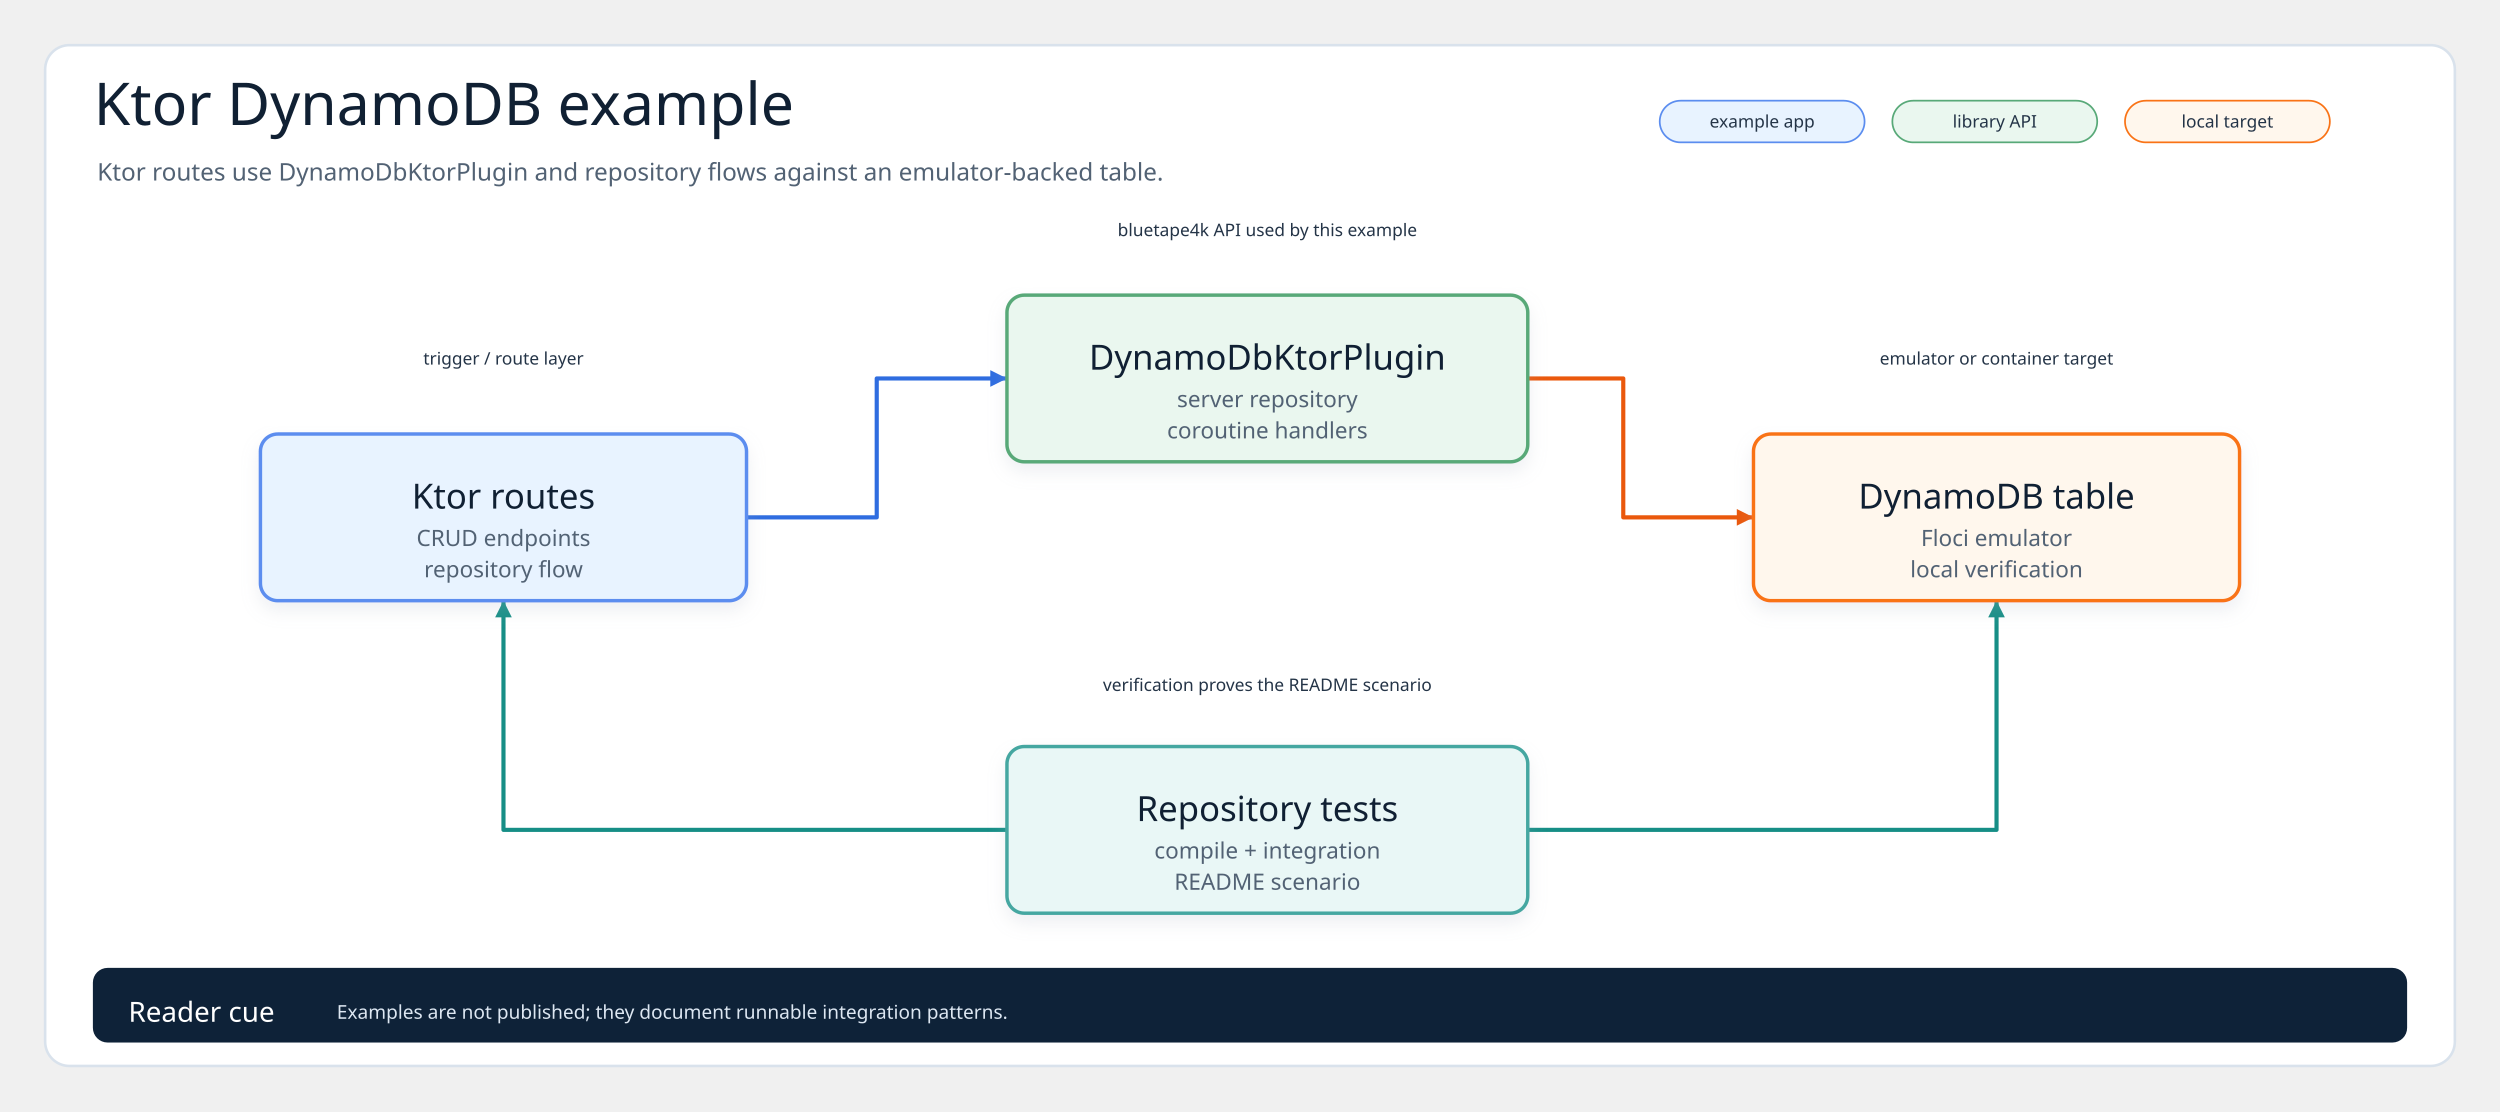
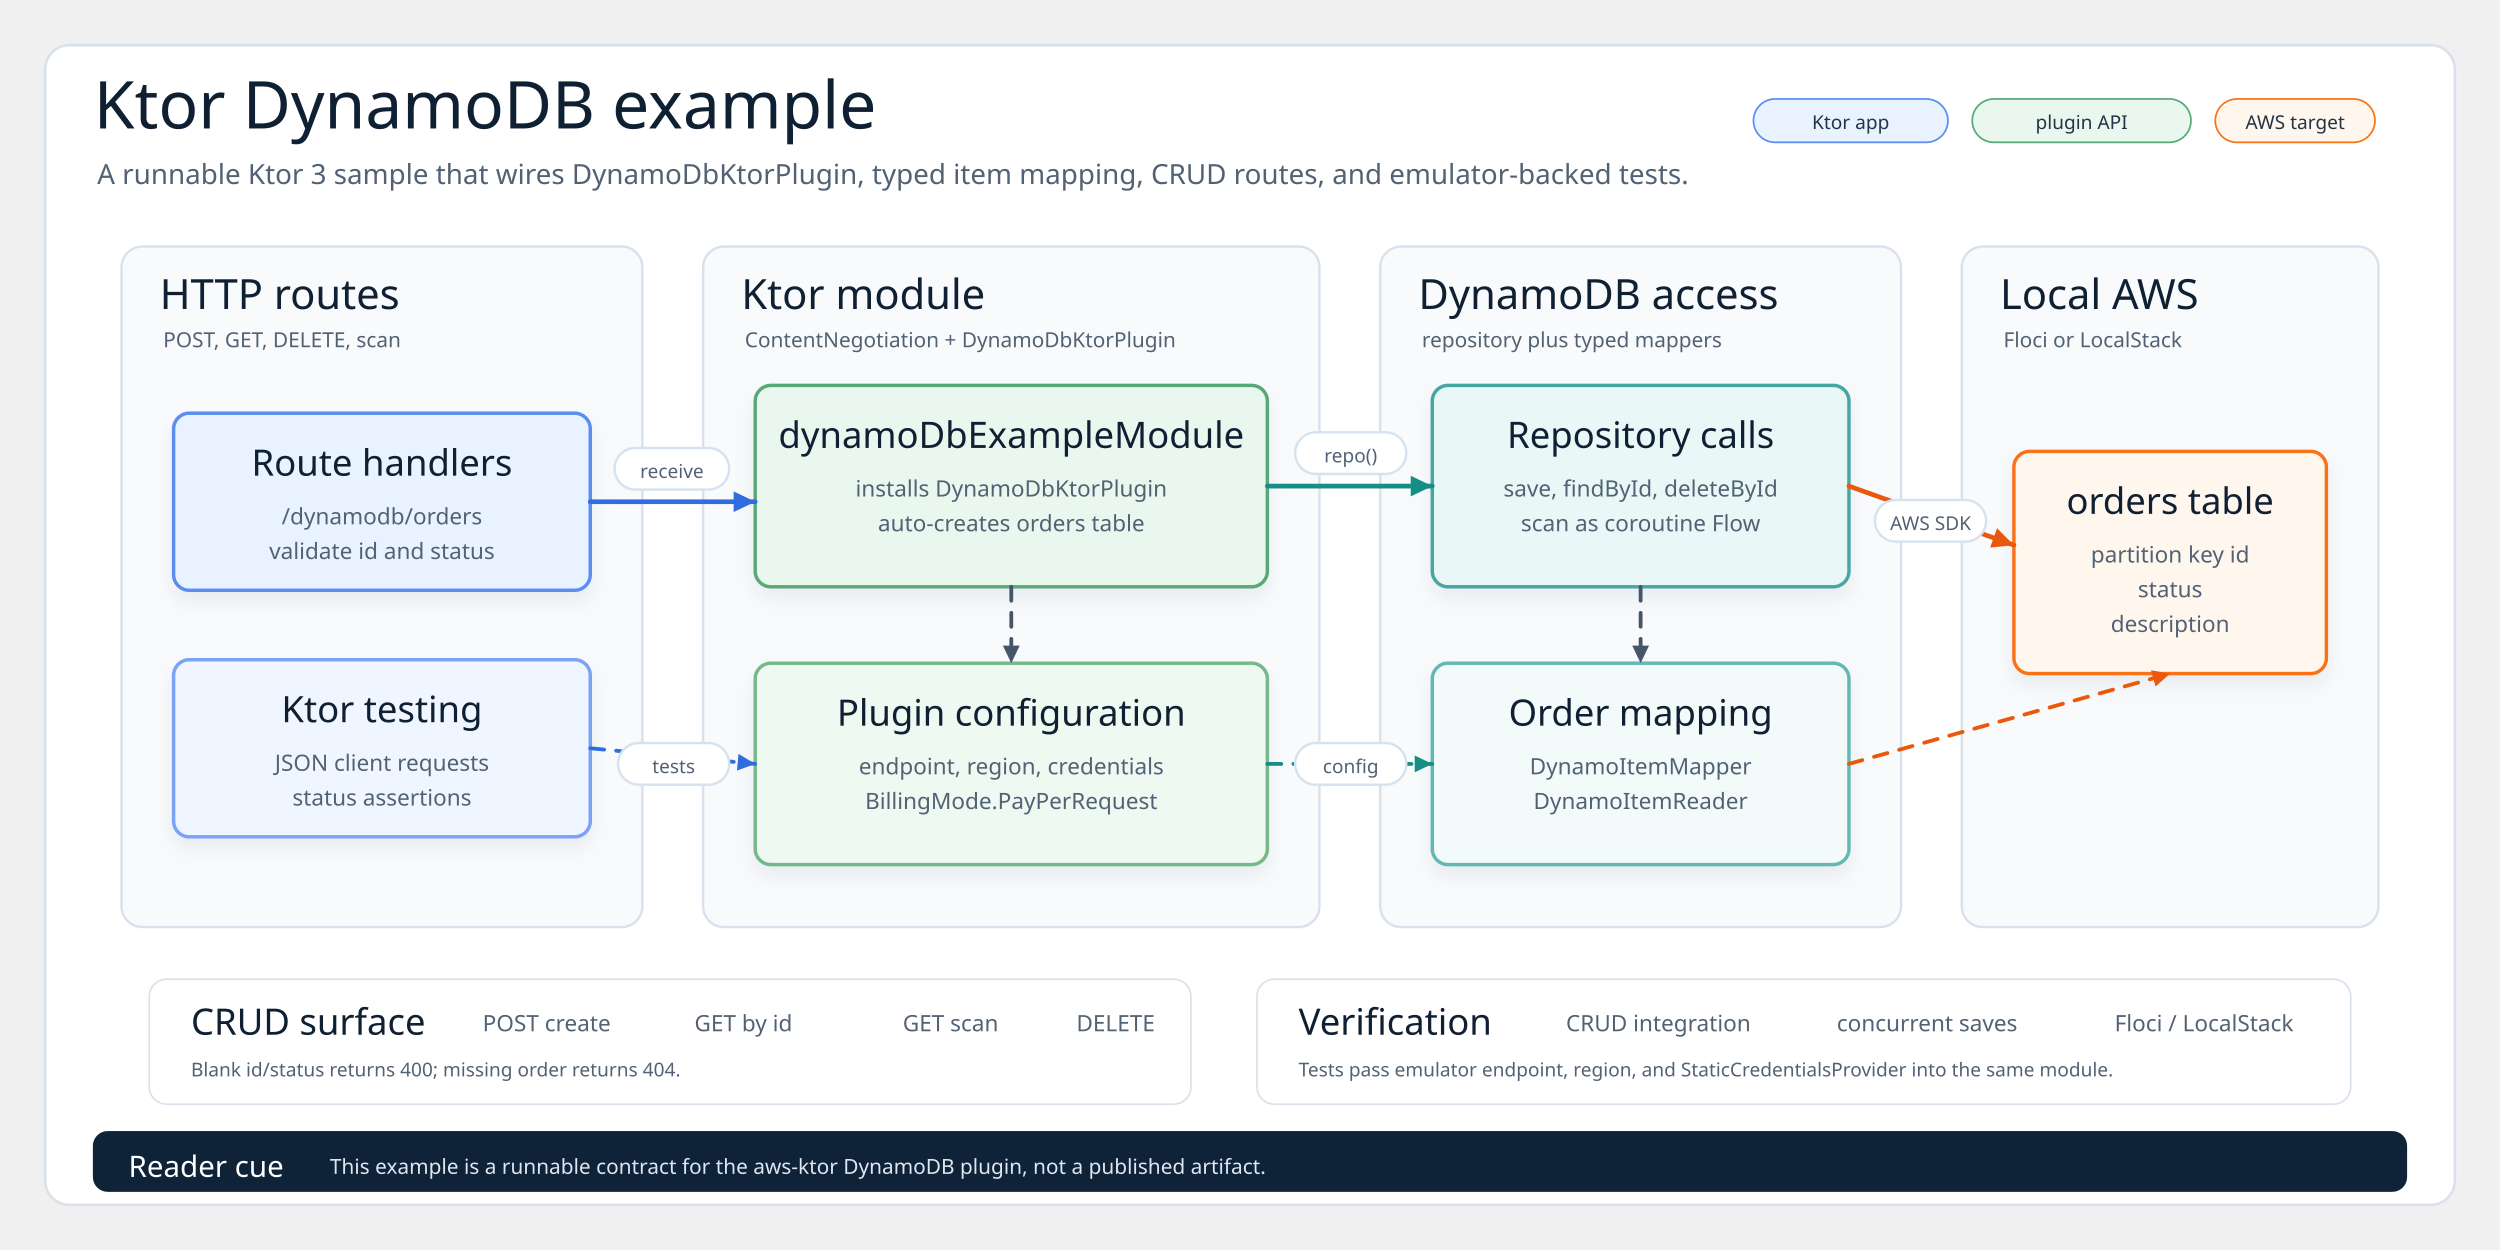
- <svg xmlns="http://www.w3.org/2000/svg" width="1440" height="640" viewBox="0 0 1440 640" role="img" aria-label="Ktor DynamoDB example">
+ <svg xmlns="http://www.w3.org/2000/svg" width="1440" height="720" viewBox="0 0 1440 720" role="img" aria-label="Ktor DynamoDB example architecture">
  <defs>
-     <filter id="shadow" x="-10%" y="-10%" width="120%" height="130%">
-       <feDropShadow dx="0" dy="5" stdDeviation="5" flood-color="#AAB7C6" flood-opacity="0.20" />
+     <filter id="shadow" x="-12%" y="-12%" width="124%" height="132%">
+       <feDropShadow dx="0" dy="6" stdDeviation="5" flood-color="#AAB7C6" flood-opacity="0.20" />
    </filter>
+     <marker id="arrow-blue" viewBox="0 0 6 6" markerWidth="6" markerHeight="6" refX="5.2" refY="3" orient="auto" markerUnits="strokeWidth">
+       <path d="M 0.6 0.8 L 5.2 3 L 0.6 5.2 Z" fill="#2F6DE0" />
+     </marker>
+     <marker id="arrow-teal" viewBox="0 0 6 6" markerWidth="6" markerHeight="6" refX="5.2" refY="3" orient="auto" markerUnits="strokeWidth">
+       <path d="M 0.6 0.8 L 5.2 3 L 0.6 5.2 Z" fill="#168E86" />
+     </marker>
+     <marker id="arrow-orange" viewBox="0 0 6 6" markerWidth="6" markerHeight="6" refX="5.2" refY="3" orient="auto" markerUnits="strokeWidth">
+       <path d="M 0.6 0.8 L 5.2 3 L 0.6 5.2 Z" fill="#EA580C" />
+     </marker>
+     <marker id="arrow-slate" viewBox="0 0 6 6" markerWidth="6" markerHeight="6" refX="5.2" refY="3" orient="auto" markerUnits="strokeWidth">
+       <path d="M 0.6 0.8 L 5.2 3 L 0.6 5.2 Z" fill="#475569" />
+     </marker>
  </defs>
  <style>
  svg{background:#F5F7FA}
  .frame{fill:#FFFFFF;stroke:#D9E2EC;stroke-width:1.5}
-   .title{font-family:"Architects Daughter";font-size:34px;fill:#102033}
-   .seqTitle{font-family:"Architects Daughter";font-size:44px;fill:#102033}
-   .seqSubtitle{font-family:"Comic Mono";font-size:16px;fill:#526274}
-   .seqParticipantTitle{font-family:"Architects Daughter";font-size:24px;fill:#102033}
-   .seqParticipantDetail{font-family:"Comic Mono";font-size:13px;fill:#526274}
-   .subtitle,.detail,.tiny,.label{font-family:"Comic Mono";fill:#526274}
-   .subtitle{font-size:14px}
-   .label{font-size:12px;fill:#344456}
-   .card-title{font-family:"Architects Daughter";font-size:20px;fill:#102033}
+   .title{font-family:"Architects Daughter";font-size:38px;fill:#102033}
+   .subtitle,.detail,.tiny,.label,.chip{font-family:"Comic Mono";fill:#526274}
+   .subtitle{font-size:16px}
+   .layer-title{font-family:"Architects Daughter";font-size:24px;fill:#102033}
+   .layer-detail{font-family:"Comic Mono";font-size:12px;fill:#526274}
+   .card-title{font-family:"Architects Daughter";font-size:21px;fill:#102033}
  .detail{font-size:13px}
-   .tiny{font-size:10px}
-   .chip{font-family:"Comic Mono";font-size:10px;fill:#243447}
+   .tiny{font-size:11px}
+   .chip{font-size:11px;fill:#243447}
+   .layer{fill:#F8FAFC;stroke:#D9E2EC;stroke-width:1.4}
  .card{stroke-width:2;filter:url(#shadow)}
-   .edge{fill:none;stroke-width:2.4;stroke-linecap:round;stroke-linejoin:round}
-   .seq{fill:none;stroke-width:3;stroke-linecap:round;stroke-linejoin:round}
-   .seqReturn{fill:none;stroke-width:2.7;stroke-linecap:round;stroke-linejoin:round;stroke-dasharray:8 7}
-   .labelPill{fill:#FFFFFF;stroke:#D6E3EF;stroke-width:1.4}
-   .numberBadge{font-family:"Comic Mono";font-size:12px;fill:#FFFFFF}
-   .altBox{fill:#FFFFFF;fill-opacity:.44;stroke:#D6A441;stroke-width:1.8;stroke-dasharray:8 8}
-   .activation{stroke-width:1.4}
+   .edge{fill:none;stroke-width:2.7;stroke-linecap:round;stroke-linejoin:round}
+   .soft-edge{fill:none;stroke-width:2.2;stroke-linecap:round;stroke-linejoin:round;stroke-dasharray:8 7}
+   .label-pill{fill:#FFFFFF;stroke:#D6E3EF;stroke-width:1.4}
  .footer{fill:#0E2238;stroke:#0E2238}
-   .footer-title{font-family:"Architects Daughter";font-size:16px;fill:#FFFFFF}
-   .footer-detail{font-family:"Comic Mono";font-size:11px;fill:#DDE7F2}
-   .seq-line{stroke:#CBD5E1;stroke-width:1.6;stroke-dasharray:6 8}
-   .bar-label{font-family:"Architects Daughter";font-size:17px;fill:#102033}
+   .footer-title{font-family:"Architects Daughter";font-size:17px;fill:#FFFFFF}
+   .footer-detail{font-family:"Comic Mono";font-size:12px;fill:#DDE7F2}
</style>
-   <defs>
-     <marker id="arrow-blue" viewBox="0 0 5 5" markerWidth="5" markerHeight="5" refX="4.5" refY="2.5" orient="auto" markerUnits="strokeWidth">
-       <path d="M 0.5 0.5 L 4.5 2.5 L 0.5 4.5 Z" fill="#2F6DE0" />
-     </marker>
-     <marker id="arrow-green" viewBox="0 0 5 5" markerWidth="5" markerHeight="5" refX="4.5" refY="2.5" orient="auto" markerUnits="strokeWidth">
-       <path d="M 0.5 0.5 L 4.5 2.5 L 0.5 4.5 Z" fill="#2F8B57" />
-     </marker>
-     <marker id="arrow-teal" viewBox="0 0 5 5" markerWidth="5" markerHeight="5" refX="4.5" refY="2.5" orient="auto" markerUnits="strokeWidth">
-       <path d="M 0.5 0.5 L 4.5 2.5 L 0.5 4.5 Z" fill="#168E86" />
-     </marker>
-     <marker id="arrow-amber" viewBox="0 0 5 5" markerWidth="5" markerHeight="5" refX="4.5" refY="2.5" orient="auto" markerUnits="strokeWidth">
-       <path d="M 0.5 0.5 L 4.5 2.5 L 0.5 4.5 Z" fill="#B98518" />
-     </marker>
-     <marker id="arrow-rose" viewBox="0 0 5 5" markerWidth="5" markerHeight="5" refX="4.5" refY="2.5" orient="auto" markerUnits="strokeWidth">
-       <path d="M 0.5 0.5 L 4.5 2.5 L 0.5 4.5 Z" fill="#C74E68" />
-     </marker>
-     <marker id="arrow-violet" viewBox="0 0 5 5" markerWidth="5" markerHeight="5" refX="4.5" refY="2.5" orient="auto" markerUnits="strokeWidth">
-       <path d="M 0.5 0.5 L 4.5 2.5 L 0.5 4.5 Z" fill="#7255C7" />
-     </marker>
-     <marker id="arrow-orange" viewBox="0 0 5 5" markerWidth="5" markerHeight="5" refX="4.5" refY="2.5" orient="auto" markerUnits="strokeWidth">
-       <path d="M 0.5 0.5 L 4.5 2.5 L 0.5 4.5 Z" fill="#EA580C" />
-     </marker>
-     <marker id="arrow-slate" viewBox="0 0 5 5" markerWidth="5" markerHeight="5" refX="4.5" refY="2.5" orient="auto" markerUnits="strokeWidth">
-       <path d="M 0.5 0.5 L 4.5 2.5 L 0.5 4.5 Z" fill="#475569" />
-     </marker>
-   </defs>
-   <rect x="26" y="26" width="1388" height="588" rx="14" class="frame" />
-   <text class="title" x="54" y="72">Ktor DynamoDB example</text>
-   <text class="subtitle" x="56" y="104">Ktor routes use DynamoDbKtorPlugin and repository flows against an emulator-backed table.</text>
+   <rect x="26" y="26" width="1388" height="668" rx="14" class="frame" />
+   <text class="title" x="54" y="74">Ktor DynamoDB example</text>
+   <text class="subtitle" x="56" y="106">A runnable Ktor 3 sample that wires DynamoDbKtorPlugin, typed item mapping, CRUD routes, and emulator-backed tests.</text>
  <g>
-     <rect x="956" y="58" width="118" height="24" rx="12" fill="#E8F3FF" stroke="#5B8DEF" />
-     <text class="chip" x="1015.0" y="70" text-anchor="middle" dominant-baseline="middle">example app</text>
+     <rect x="1010" y="57" width="112" height="25" rx="12.5" fill="#E8F3FF" stroke="#5B8DEF" />
+     <text class="chip" x="1066" y="70.5" text-anchor="middle" dominant-baseline="middle">Ktor app</text>
+     <rect x="1136" y="57" width="126" height="25" rx="12.5" fill="#EAF7EF" stroke="#58A978" />
+     <text class="chip" x="1199" y="70.5" text-anchor="middle" dominant-baseline="middle">plugin API</text>
+     <rect x="1276" y="57" width="92" height="25" rx="12.5" fill="#FFF7ED" stroke="#F97316" />
+     <text class="chip" x="1322" y="70.5" text-anchor="middle" dominant-baseline="middle">AWS target</text>
  </g>
-   <g>
-     <rect x="1090" y="58" width="118" height="24" rx="12" fill="#EAF7EF" stroke="#58A978" />
-     <text class="chip" x="1149.0" y="70" text-anchor="middle" dominant-baseline="middle">library API</text>
+   <g id="layers">
+     <rect class="layer" x="70" y="142" width="300" height="392" rx="12" />
+     <text class="layer-title" x="92" y="178">HTTP routes</text>
+     <text class="layer-detail" x="94" y="200">POST, GET, DELETE, scan</text>
+     <rect class="layer" x="405" y="142" width="355" height="392" rx="12" />
+     <text class="layer-title" x="427" y="178">Ktor module</text>
+     <text class="layer-detail" x="429" y="200">ContentNegotiation + DynamoDbKtorPlugin</text>
+     <rect class="layer" x="795" y="142" width="300" height="392" rx="12" />
+     <text class="layer-title" x="817" y="178">DynamoDB access</text>
+     <text class="layer-detail" x="819" y="200">repository plus typed mappers</text>
+     <rect class="layer" x="1130" y="142" width="240" height="392" rx="12" />
+     <text class="layer-title" x="1152" y="178">Local AWS</text>
+     <text class="layer-detail" x="1154" y="200">Floci or LocalStack</text>
  </g>
-   <g>
-     <rect x="1224" y="58" width="118" height="24" rx="12" fill="#FFF7ED" stroke="#F97316" />
-     <text class="chip" x="1283.0" y="70" text-anchor="middle" dominant-baseline="middle">local target</text>
+   <g id="cards">
+     <rect class="card" x="100" y="238" width="240" height="102" rx="9" fill="#E8F3FF" stroke="#5B8DEF" />
+     <text class="card-title" x="220" y="274" text-anchor="middle">Route handlers</text>
+     <text class="detail" x="220" y="302" text-anchor="middle">/dynamodb/orders</text>
+     <text class="detail" x="220" y="322" text-anchor="middle">validate id and status</text>
+     <rect class="card" x="100" y="380" width="240" height="102" rx="9" fill="#F0F6FF" stroke="#7AA3F5" />
+     <text class="card-title" x="220" y="416" text-anchor="middle">Ktor testing</text>
+     <text class="detail" x="220" y="444" text-anchor="middle">JSON client requests</text>
+     <text class="detail" x="220" y="464" text-anchor="middle">status assertions</text>
+     <rect class="card" x="435" y="222" width="295" height="116" rx="9" fill="#EAF7EF" stroke="#58A978" />
+     <text class="card-title" x="582.5" y="258" text-anchor="middle">dynamoDbExampleModule</text>
+     <text class="detail" x="582.5" y="286" text-anchor="middle">installs DynamoDbKtorPlugin</text>
+     <text class="detail" x="582.5" y="306" text-anchor="middle">auto-creates orders table</text>
+     <rect class="card" x="435" y="382" width="295" height="116" rx="9" fill="#EEF9F1" stroke="#75B989" />
+     <text class="card-title" x="582.5" y="418" text-anchor="middle">Plugin configuration</text>
+     <text class="detail" x="582.5" y="446" text-anchor="middle">endpoint, region, credentials</text>
+     <text class="detail" x="582.5" y="466" text-anchor="middle">BillingMode.PayPerRequest</text>
+     <rect class="card" x="825" y="222" width="240" height="116" rx="9" fill="#E9F7F6" stroke="#45A7A1" />
+     <text class="card-title" x="945" y="258" text-anchor="middle">Repository calls</text>
+     <text class="detail" x="945" y="286" text-anchor="middle">save, findById, deleteById</text>
+     <text class="detail" x="945" y="306" text-anchor="middle">scan as coroutine Flow</text>
+     <rect class="card" x="825" y="382" width="240" height="116" rx="9" fill="#F3FBFA" stroke="#63B8B3" />
+     <text class="card-title" x="945" y="418" text-anchor="middle">Order mapping</text>
+     <text class="detail" x="945" y="446" text-anchor="middle">DynamoItemMapper</text>
+     <text class="detail" x="945" y="466" text-anchor="middle">DynamoItemReader</text>
+     <rect class="card" x="1160" y="260" width="180" height="128" rx="9" fill="#FFF7ED" stroke="#F97316" />
+     <text class="card-title" x="1250" y="296" text-anchor="middle">orders table</text>
+     <text class="detail" x="1250" y="324" text-anchor="middle">partition key id</text>
+     <text class="detail" x="1250" y="344" text-anchor="middle">status</text>
+     <text class="detail" x="1250" y="364" text-anchor="middle">description</text>
  </g>
-   <text class="chip" x="290" y="210" text-anchor="middle">trigger / route layer</text>
-   <text class="chip" x="730" y="136" text-anchor="middle">bluetape4k API used by this example</text>
-   <text class="chip" x="1150" y="210" text-anchor="middle">emulator or container target</text>
-   <text class="chip" x="730" y="398" text-anchor="middle">verification proves the README scenario</text>
-   <g id="routes">
-     <path class="edge" d="M 430.0 298.0 L 505.0 298.0 L 505.0 218.0 L 580.0 218.0" stroke="#2F6DE0" marker-end="url(#arrow-blue)" />
-     <path class="edge" d="M 880.0 218.0 L 935.0 218.0 L 935.0 298.0 L 1010.0 298.0" stroke="#EA580C" marker-end="url(#arrow-orange)" />
-     <path class="edge" d="M 580.0 478.0 L 290.0 478.0 L 290.0 346.0" stroke="#168E86" marker-end="url(#arrow-teal)" />
-     <path class="edge" d="M 880.0 478.0 L 1150.0 478.0 L 1150.0 346.0" stroke="#168E86" marker-end="url(#arrow-teal)" />
+   <g id="connections">
+     <path class="edge" d="M 340 289 L 435 289" stroke="#2F6DE0" marker-end="url(#arrow-blue)" />
+     <path class="edge" d="M 730 280 L 825 280" stroke="#168E86" marker-end="url(#arrow-teal)" />
+     <path class="edge" d="M 1065 280 L 1160 314" stroke="#EA580C" marker-end="url(#arrow-orange)" />
+     <path class="soft-edge" d="M 582.5 338 L 582.5 382" stroke="#475569" marker-end="url(#arrow-slate)" />
+     <path class="soft-edge" d="M 945 338 L 945 382" stroke="#475569" marker-end="url(#arrow-slate)" />
+     <path class="soft-edge" d="M 340 431 L 435 440" stroke="#2F6DE0" marker-end="url(#arrow-blue)" />
+     <path class="soft-edge" d="M 730 440 L 825 440" stroke="#168E86" marker-end="url(#arrow-teal)" />
+     <path class="soft-edge" d="M 1065 440 L 1250 388" stroke="#EA580C" marker-end="url(#arrow-orange)" />
  </g>
-   <g id="route">
-     <rect class="card" x="150.0" y="250.0" width="280.0" height="96.0" rx="10" fill="#E8F3FF" stroke="#5B8DEF" />
-     <text class="card-title" x="290.0" y="286.0" text-anchor="middle" dominant-baseline="middle">Ktor routes</text>
-     <text class="detail" x="290.0" y="310.0" text-anchor="middle" dominant-baseline="middle">CRUD endpoints</text>
-     <text class="detail" x="290.0" y="328.0" text-anchor="middle" dominant-baseline="middle">repository flow</text>
+   <g id="labels">
+     <rect class="label-pill" x="354" y="258" width="66" height="24" rx="12" />
+     <text class="tiny" x="387" y="271.5" text-anchor="middle" dominant-baseline="middle">receive</text>
+     <rect class="label-pill" x="746" y="249" width="64" height="24" rx="12" />
+     <text class="tiny" x="778" y="262.5" text-anchor="middle" dominant-baseline="middle">repo()</text>
+     <rect class="label-pill" x="1080" y="288" width="64" height="24" rx="12" />
+     <text class="tiny" x="1112" y="301.5" text-anchor="middle" dominant-baseline="middle">AWS SDK</text>
+     <rect class="label-pill" x="356" y="428" width="64" height="24" rx="12" />
+     <text class="tiny" x="388" y="441.5" text-anchor="middle" dominant-baseline="middle">tests</text>
+     <rect class="label-pill" x="746" y="428" width="64" height="24" rx="12" />
+     <text class="tiny" x="778" y="441.5" text-anchor="middle" dominant-baseline="middle">config</text>
  </g>
-   <g id="module">
-     <rect class="card" x="580.0" y="170.0" width="300.0" height="96.0" rx="10" fill="#EAF7EF" stroke="#58A978" />
-     <text class="card-title" x="730.0" y="206.0" text-anchor="middle" dominant-baseline="middle">DynamoDbKtorPlugin</text>
-     <text class="detail" x="730.0" y="230.0" text-anchor="middle" dominant-baseline="middle">server repository</text>
-     <text class="detail" x="730.0" y="248.0" text-anchor="middle" dominant-baseline="middle">coroutine handlers</text>
+   <g id="route-table">
+     <rect x="86" y="564" width="600" height="72" rx="10" fill="#FFFFFF" stroke="#D9E2EC" />
+     <text class="card-title" x="110" y="596">CRUD surface</text>
+     <text class="detail" x="278" y="594">POST create</text>
+     <text class="detail" x="400" y="594">GET by id</text>
+     <text class="detail" x="520" y="594">GET scan</text>
+     <text class="detail" x="620" y="594">DELETE</text>
+     <text class="tiny" x="110" y="620">Blank id/status returns 400; missing order returns 404.</text>
+     <rect x="724" y="564" width="630" height="72" rx="10" fill="#FFFFFF" stroke="#D9E2EC" />
+     <text class="card-title" x="748" y="596">Verification</text>
+     <text class="detail" x="902" y="594">CRUD integration</text>
+     <text class="detail" x="1058" y="594">concurrent saves</text>
+     <text class="detail" x="1218" y="594">Floci / LocalStack</text>
+     <text class="tiny" x="748" y="620">Tests pass emulator endpoint, region, and StaticCredentialsProvider into the same module.</text>
  </g>
-   <g id="service">
-     <rect class="card" x="1010.0" y="250.0" width="280.0" height="96.0" rx="10" fill="#FFF7ED" stroke="#F97316" />
-     <text class="card-title" x="1150.0" y="286.0" text-anchor="middle" dominant-baseline="middle">DynamoDB table</text>
-     <text class="detail" x="1150.0" y="310.0" text-anchor="middle" dominant-baseline="middle">Floci emulator</text>
-     <text class="detail" x="1150.0" y="328.0" text-anchor="middle" dominant-baseline="middle">local verification</text>
-   </g>
-   <g id="tests">
-     <rect class="card" x="580.0" y="430.0" width="300.0" height="96.0" rx="10" fill="#E9F7F6" stroke="#45A7A1" />
-     <text class="card-title" x="730.0" y="466.0" text-anchor="middle" dominant-baseline="middle">Repository tests</text>
-     <text class="detail" x="730.0" y="490.0" text-anchor="middle" dominant-baseline="middle">compile + integration</text>
-     <text class="detail" x="730.0" y="508.0" text-anchor="middle" dominant-baseline="middle">README scenario</text>
-   </g>
-   <rect class="footer" x="54" y="558" width="1332" height="42" rx="8" />
-   <text class="footer-title" x="74" y="583" dominant-baseline="middle">Reader cue</text>
-   <text class="footer-detail" x="194" y="583" dominant-baseline="middle">Examples are not published; they document runnable integration patterns.</text>
+   <rect class="footer" x="54" y="652" width="1332" height="34" rx="8" />
+   <text class="footer-title" x="74" y="672" dominant-baseline="middle">Reader cue</text>
+   <text class="footer-detail" x="190" y="672" dominant-baseline="middle">This example is a runnable contract for the aws-ktor DynamoDB plugin, not a published artifact.</text>
</svg>
